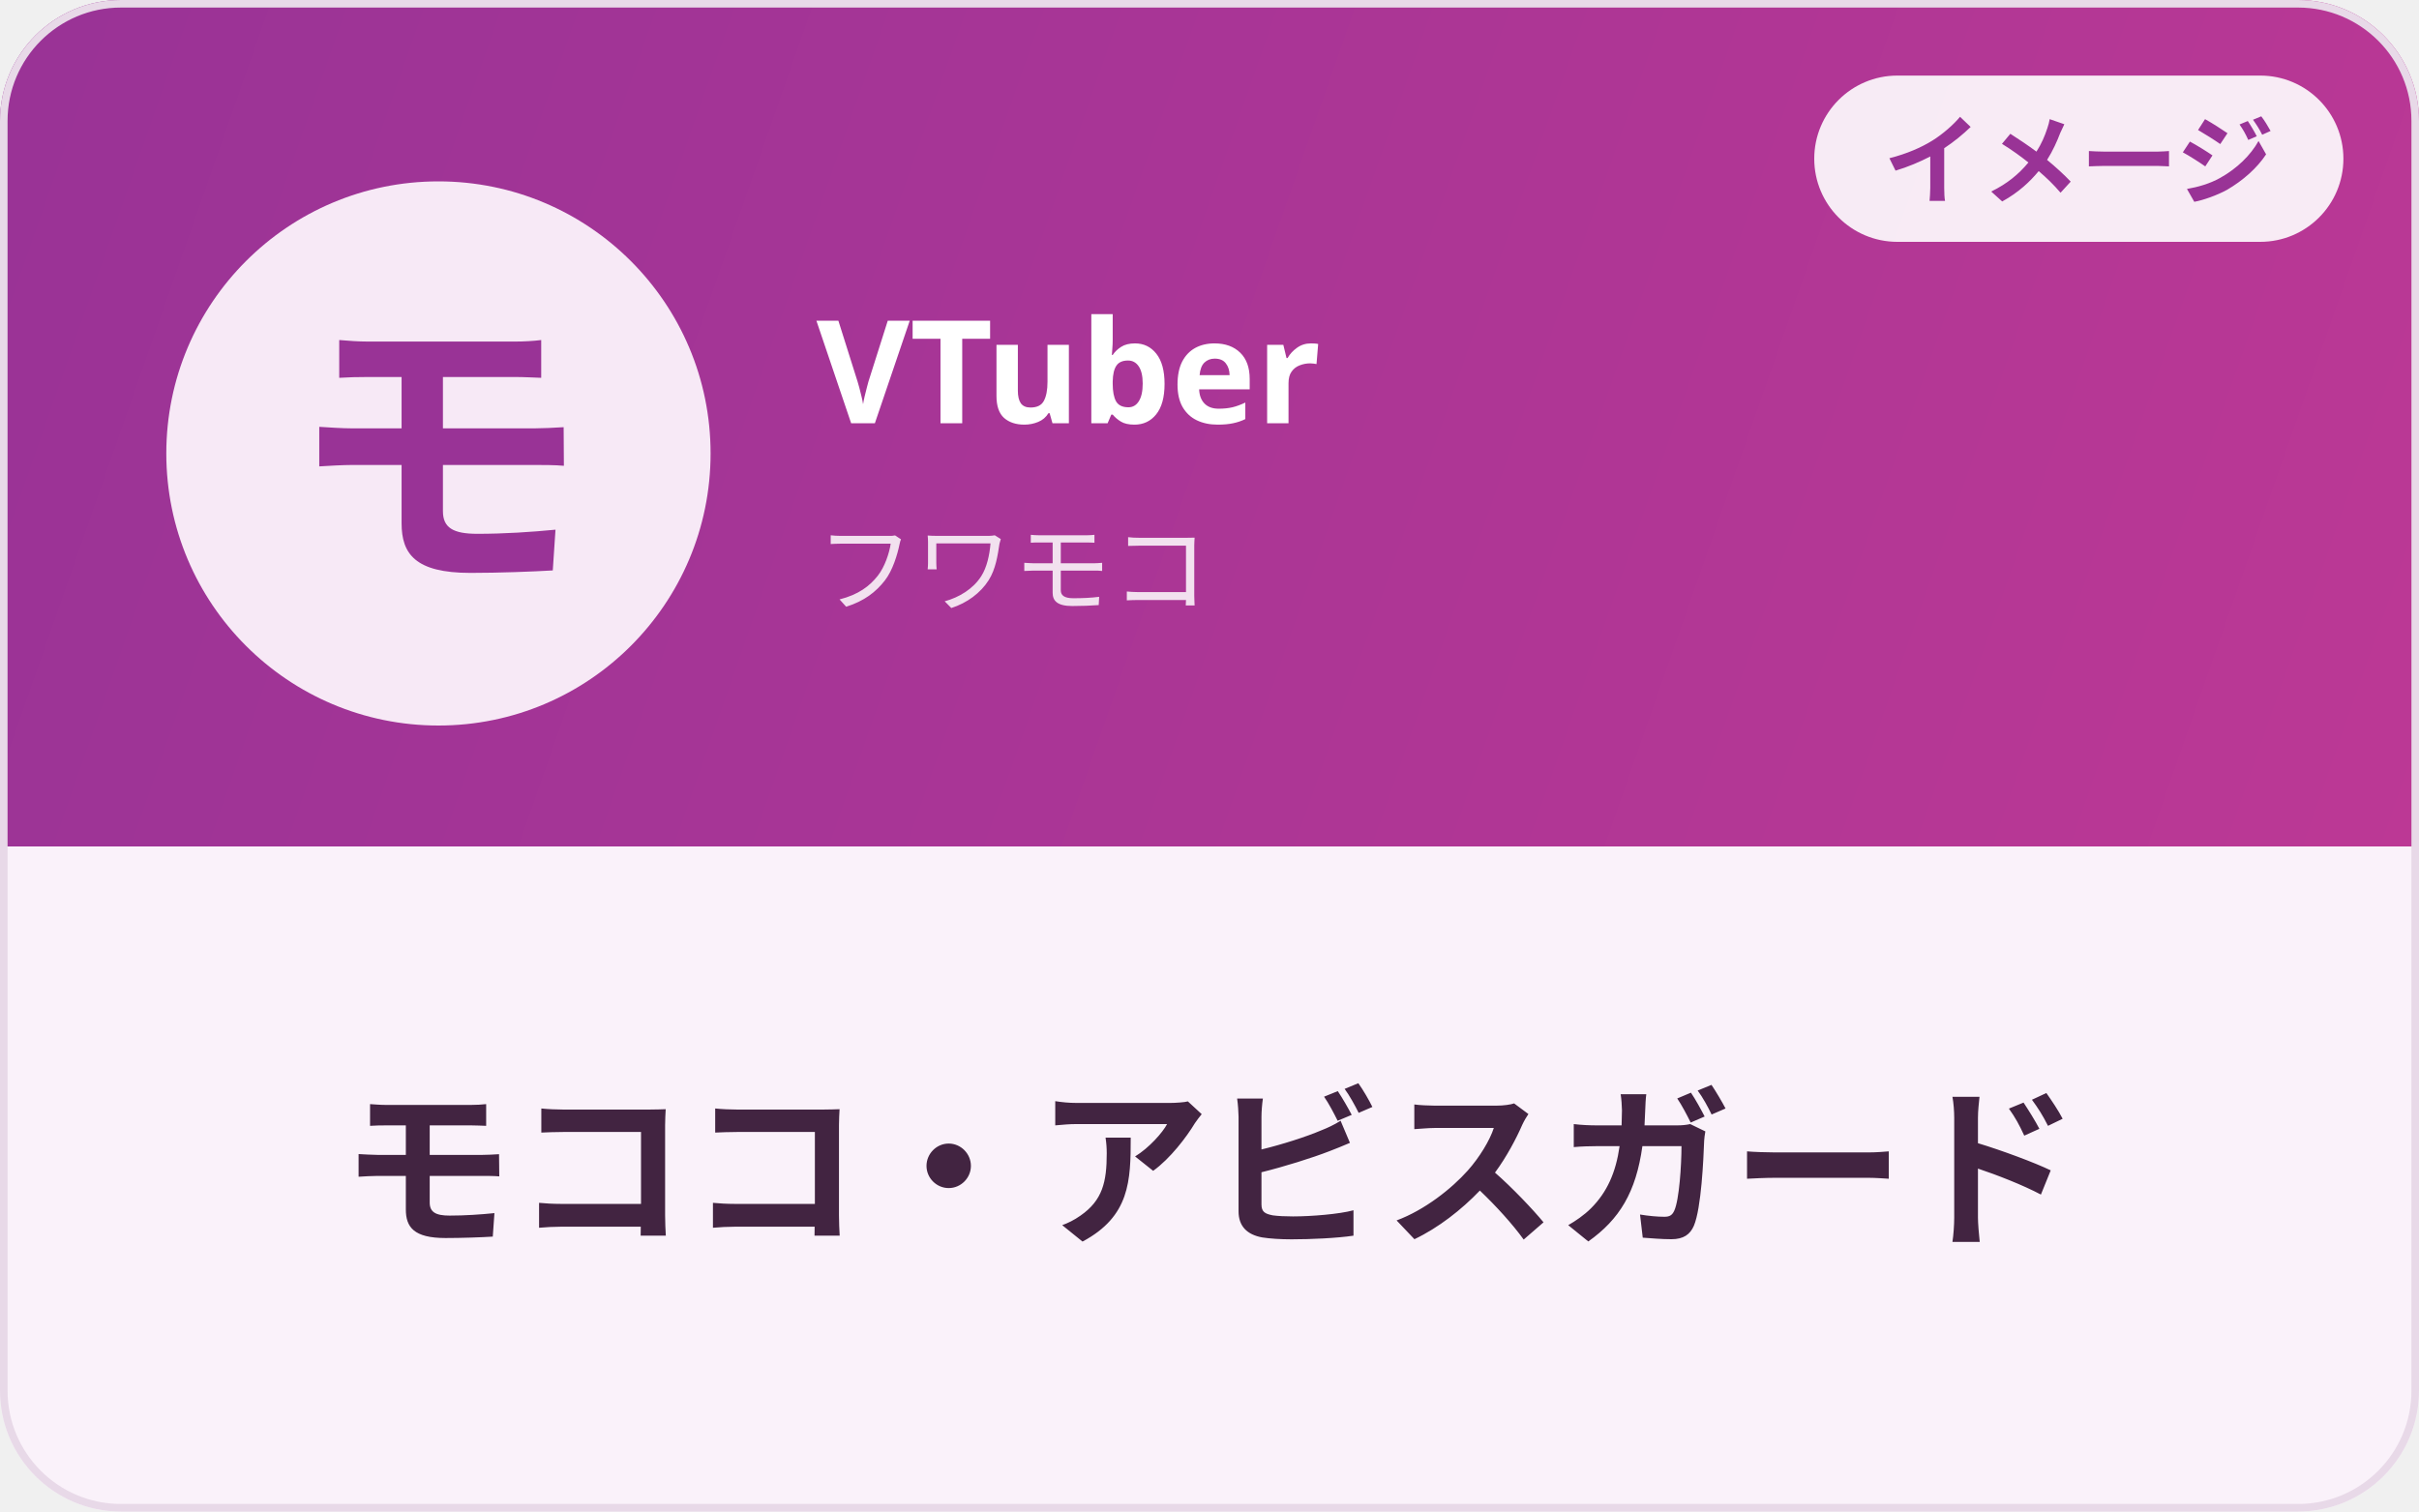
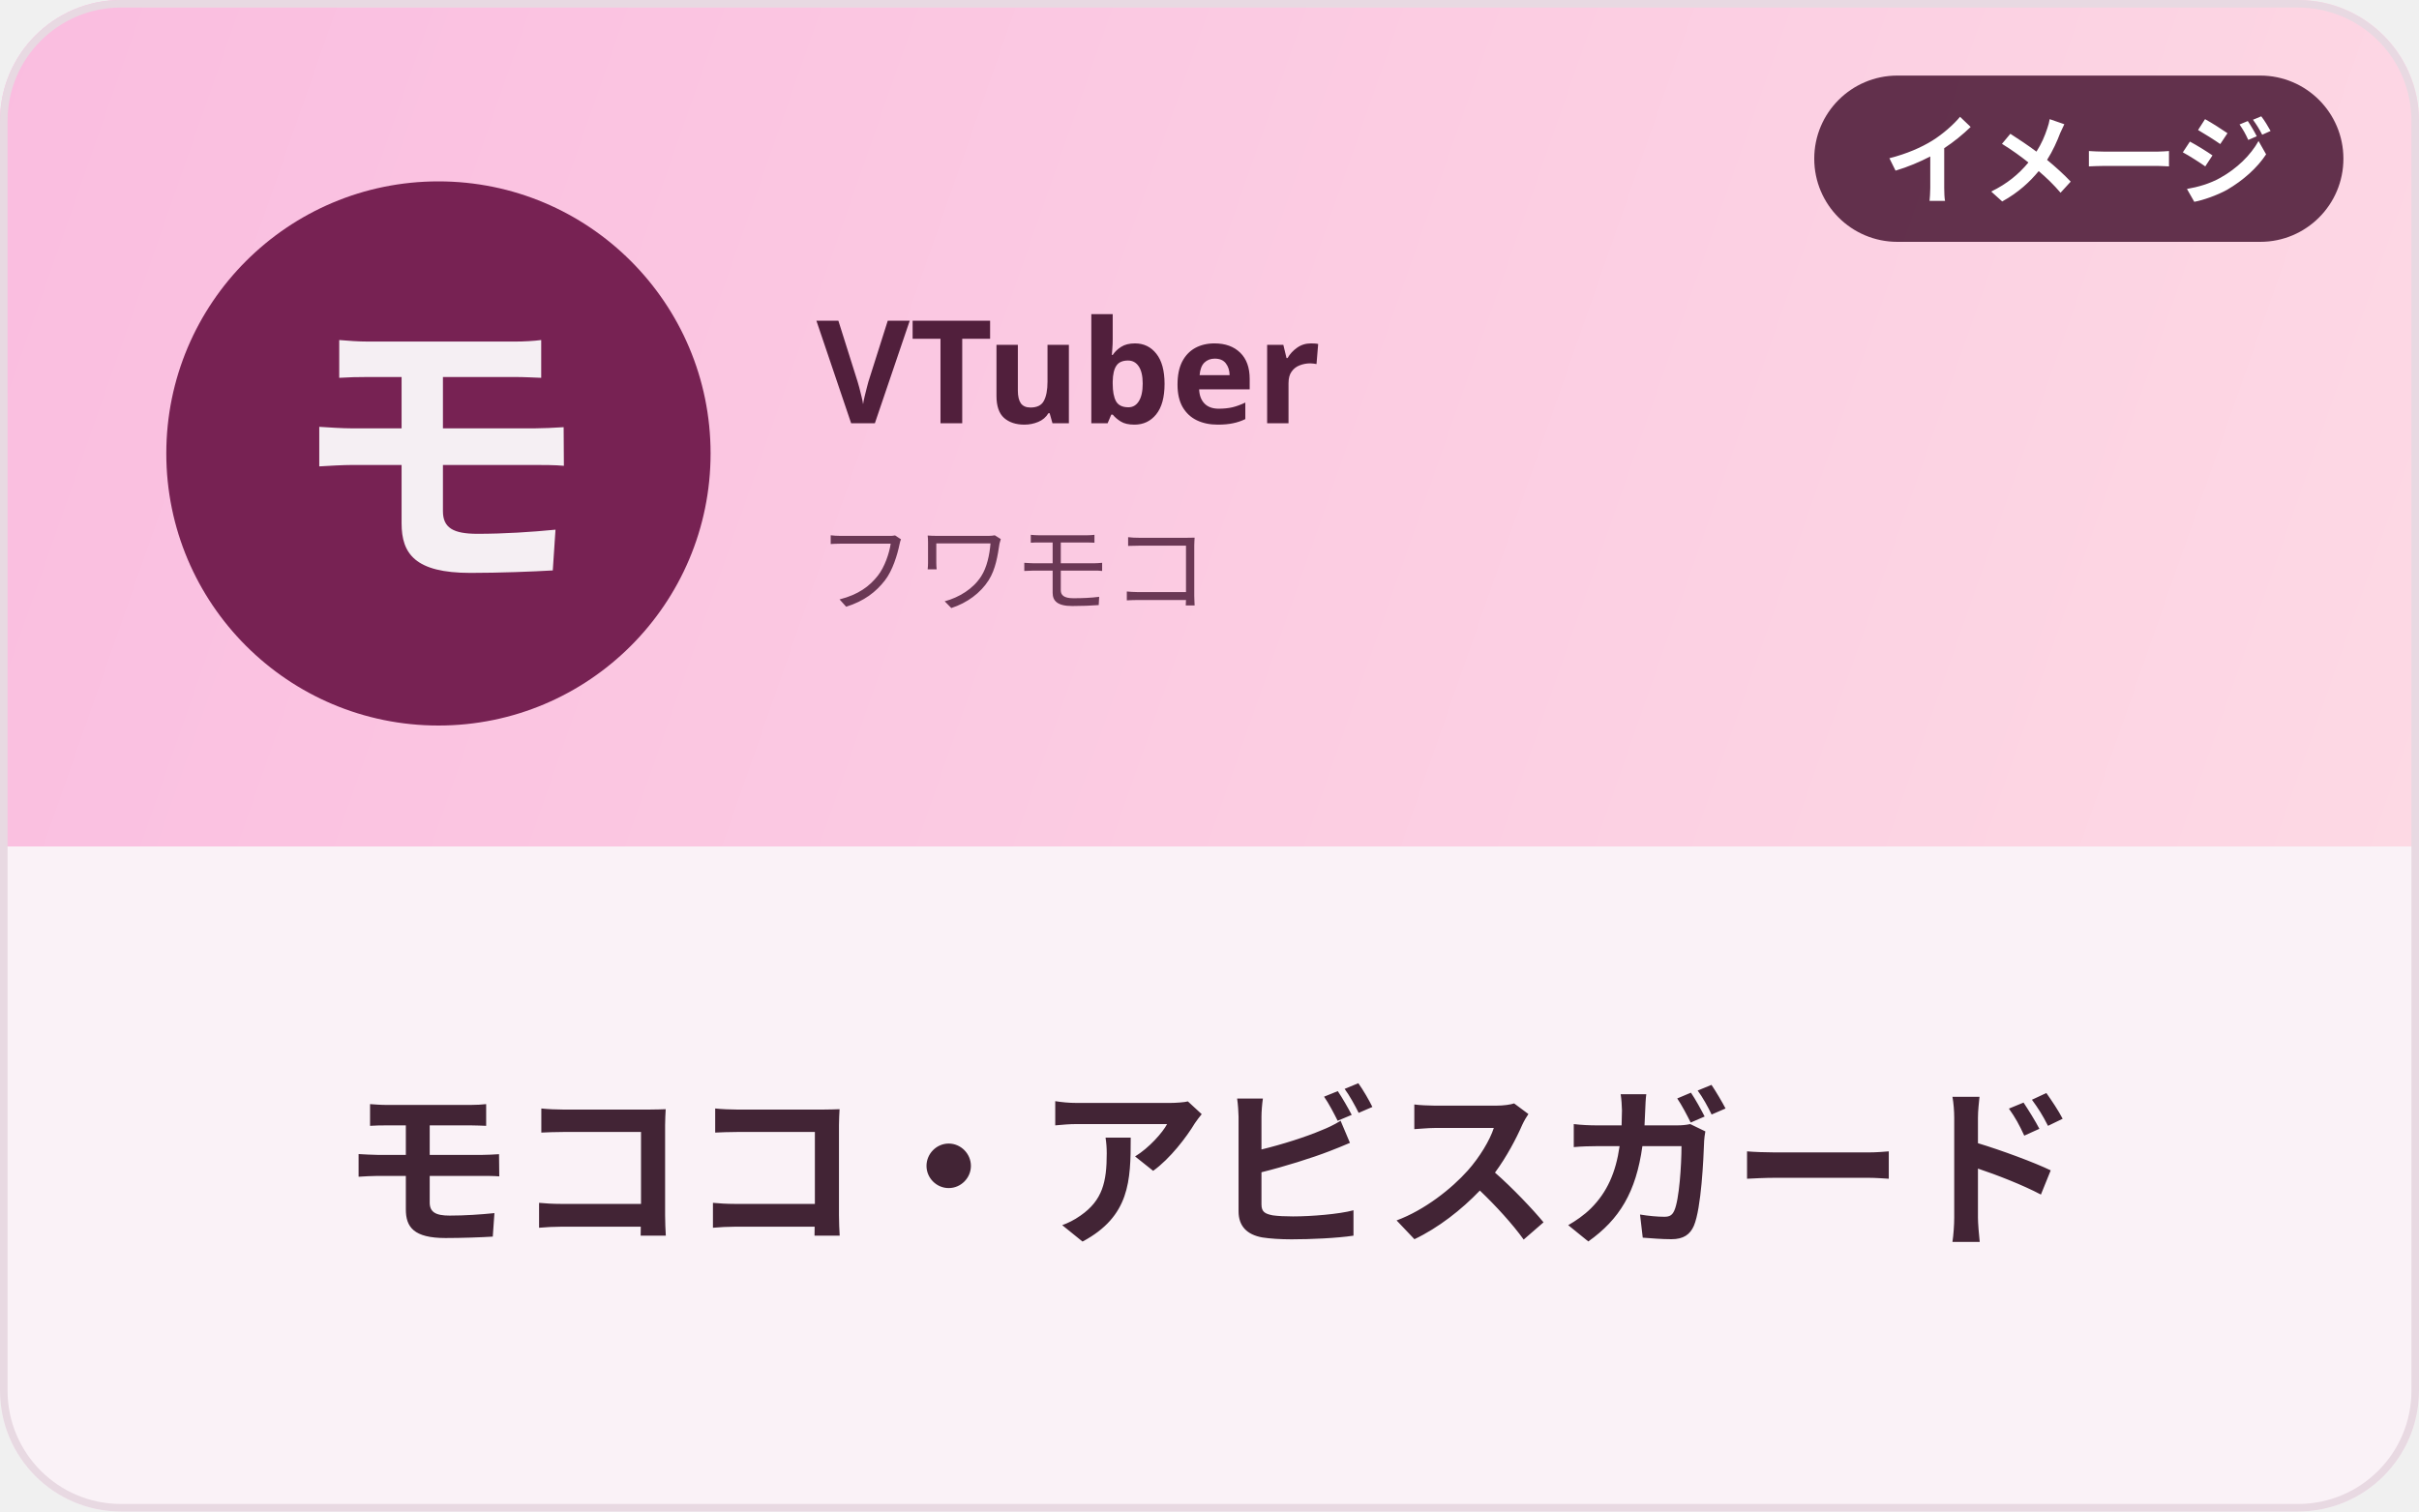
<svg xmlns="http://www.w3.org/2000/svg" viewBox="0 0 320 200" width="320" height="200" role="img" aria-label="モココ・アビスガードのイメージ画像">
  <defs>
    <linearGradient id="g0e35dac462" gradientUnits="userSpaceOnUse" x1="0" y1="0" x2="320" y2="112">
-       <stop offset="0" stop-color="#993396" />
-       <stop offset="1" stop-color="#bc3895" />
+       <stop offset="0" stop-color="#fabde0" />
+       <stop offset="1" stop-color="#fdd9e4" />
    </linearGradient>
    <clipPath id="c0e35dac462">
      <rect x="0" y="0" width="320" height="200" rx="16" />
    </clipPath>
  </defs>
  <g clip-path="url(#c0e35dac462)" font-family="'Hiragino Sans','Noto Sans JP','Yu Gothic',sans-serif">
-     <rect x="0" y="0" width="320" height="200" fill="#faf2fa" />
+     <rect x="0" y="0" width="320" height="200" fill="#faf2f7" />
    <rect x="0" y="0" width="320" height="112" fill="url(#g0e35dac462)" />
-     <circle cx="58" cy="60" r="36" fill="#f7e9f6" />
-     <text x="58" y="74.4" text-anchor="middle" font-size="40" font-weight="700" fill="#993396">モ</text>
-     <text x="108" y="56" font-size="19" font-weight="700" fill="#ffffff">VTuber</text>
-     <text x="108" y="80" font-size="13" fill="#ffffff" fill-opacity="0.85">フワモコ</text>
-     <rect x="240" y="10" width="70" height="22" rx="11" fill="#ffffff" fill-opacity="0.9" />
-     <text x="275" y="26" text-anchor="middle" font-size="13" font-weight="600" fill="#993396">イメージ</text>
-     <text x="160" y="163.0" text-anchor="middle" font-size="23" font-weight="700" fill="#422441">モココ・アビスガード</text>
+     <circle cx="58" cy="60" r="36" fill="#772253" />
+     <text x="58" y="74.4" text-anchor="middle" font-size="40" font-weight="700" fill="#f5eff3">モ</text>
+     <text x="108" y="56" font-size="19" font-weight="700" fill="#511f3c">VTuber</text>
+     <text x="108" y="80" font-size="13" fill="#511f3c" fill-opacity="0.85">フワモコ</text>
+     <rect x="240" y="10" width="70" height="22" rx="11" fill="#511f3c" fill-opacity="0.9" />
+     <text x="275" y="26" text-anchor="middle" font-size="13" font-weight="600" fill="#ffffff">イメージ</text>
+     <text x="160" y="163.0" text-anchor="middle" font-size="23" font-weight="700" fill="#422435">モココ・アビスガード</text>
  </g>
-   <rect x="0.5" y="0.5" width="319" height="199" rx="15.5" fill="none" stroke="#e8d9e8" />
+   <rect x="0.5" y="0.5" width="319" height="199" rx="15.5" fill="none" stroke="#e8d9e2" />
</svg>
